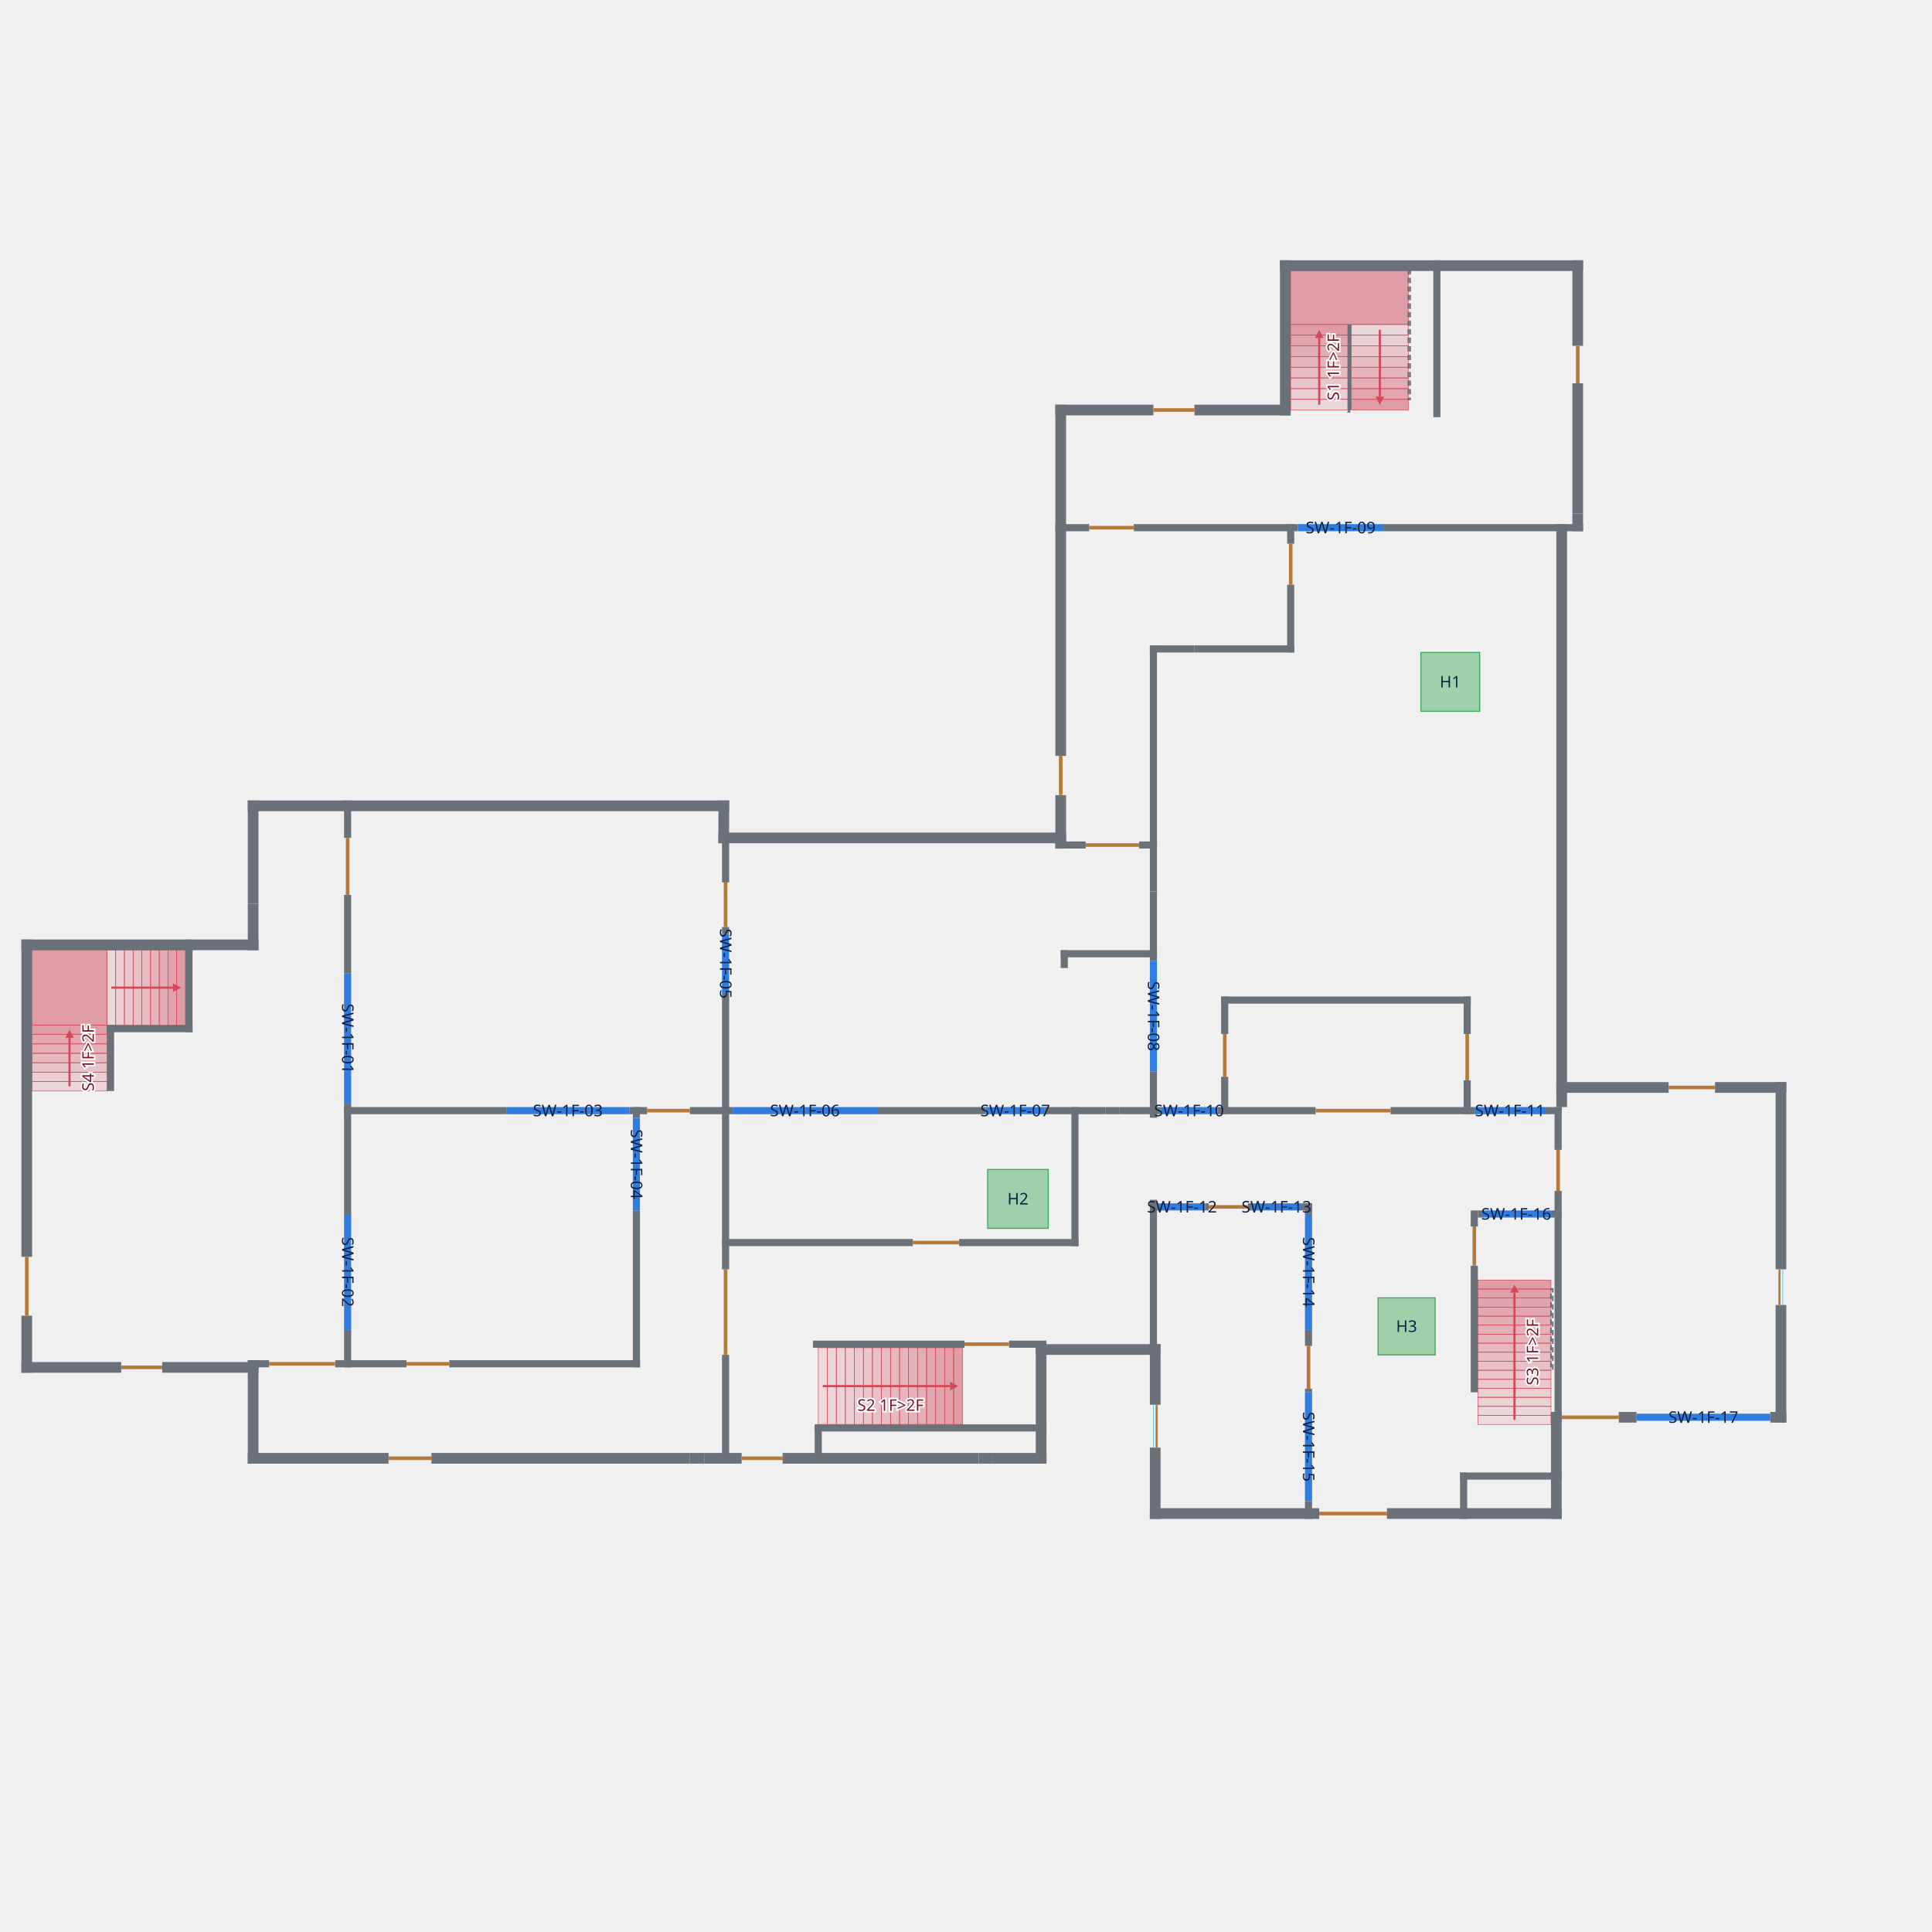
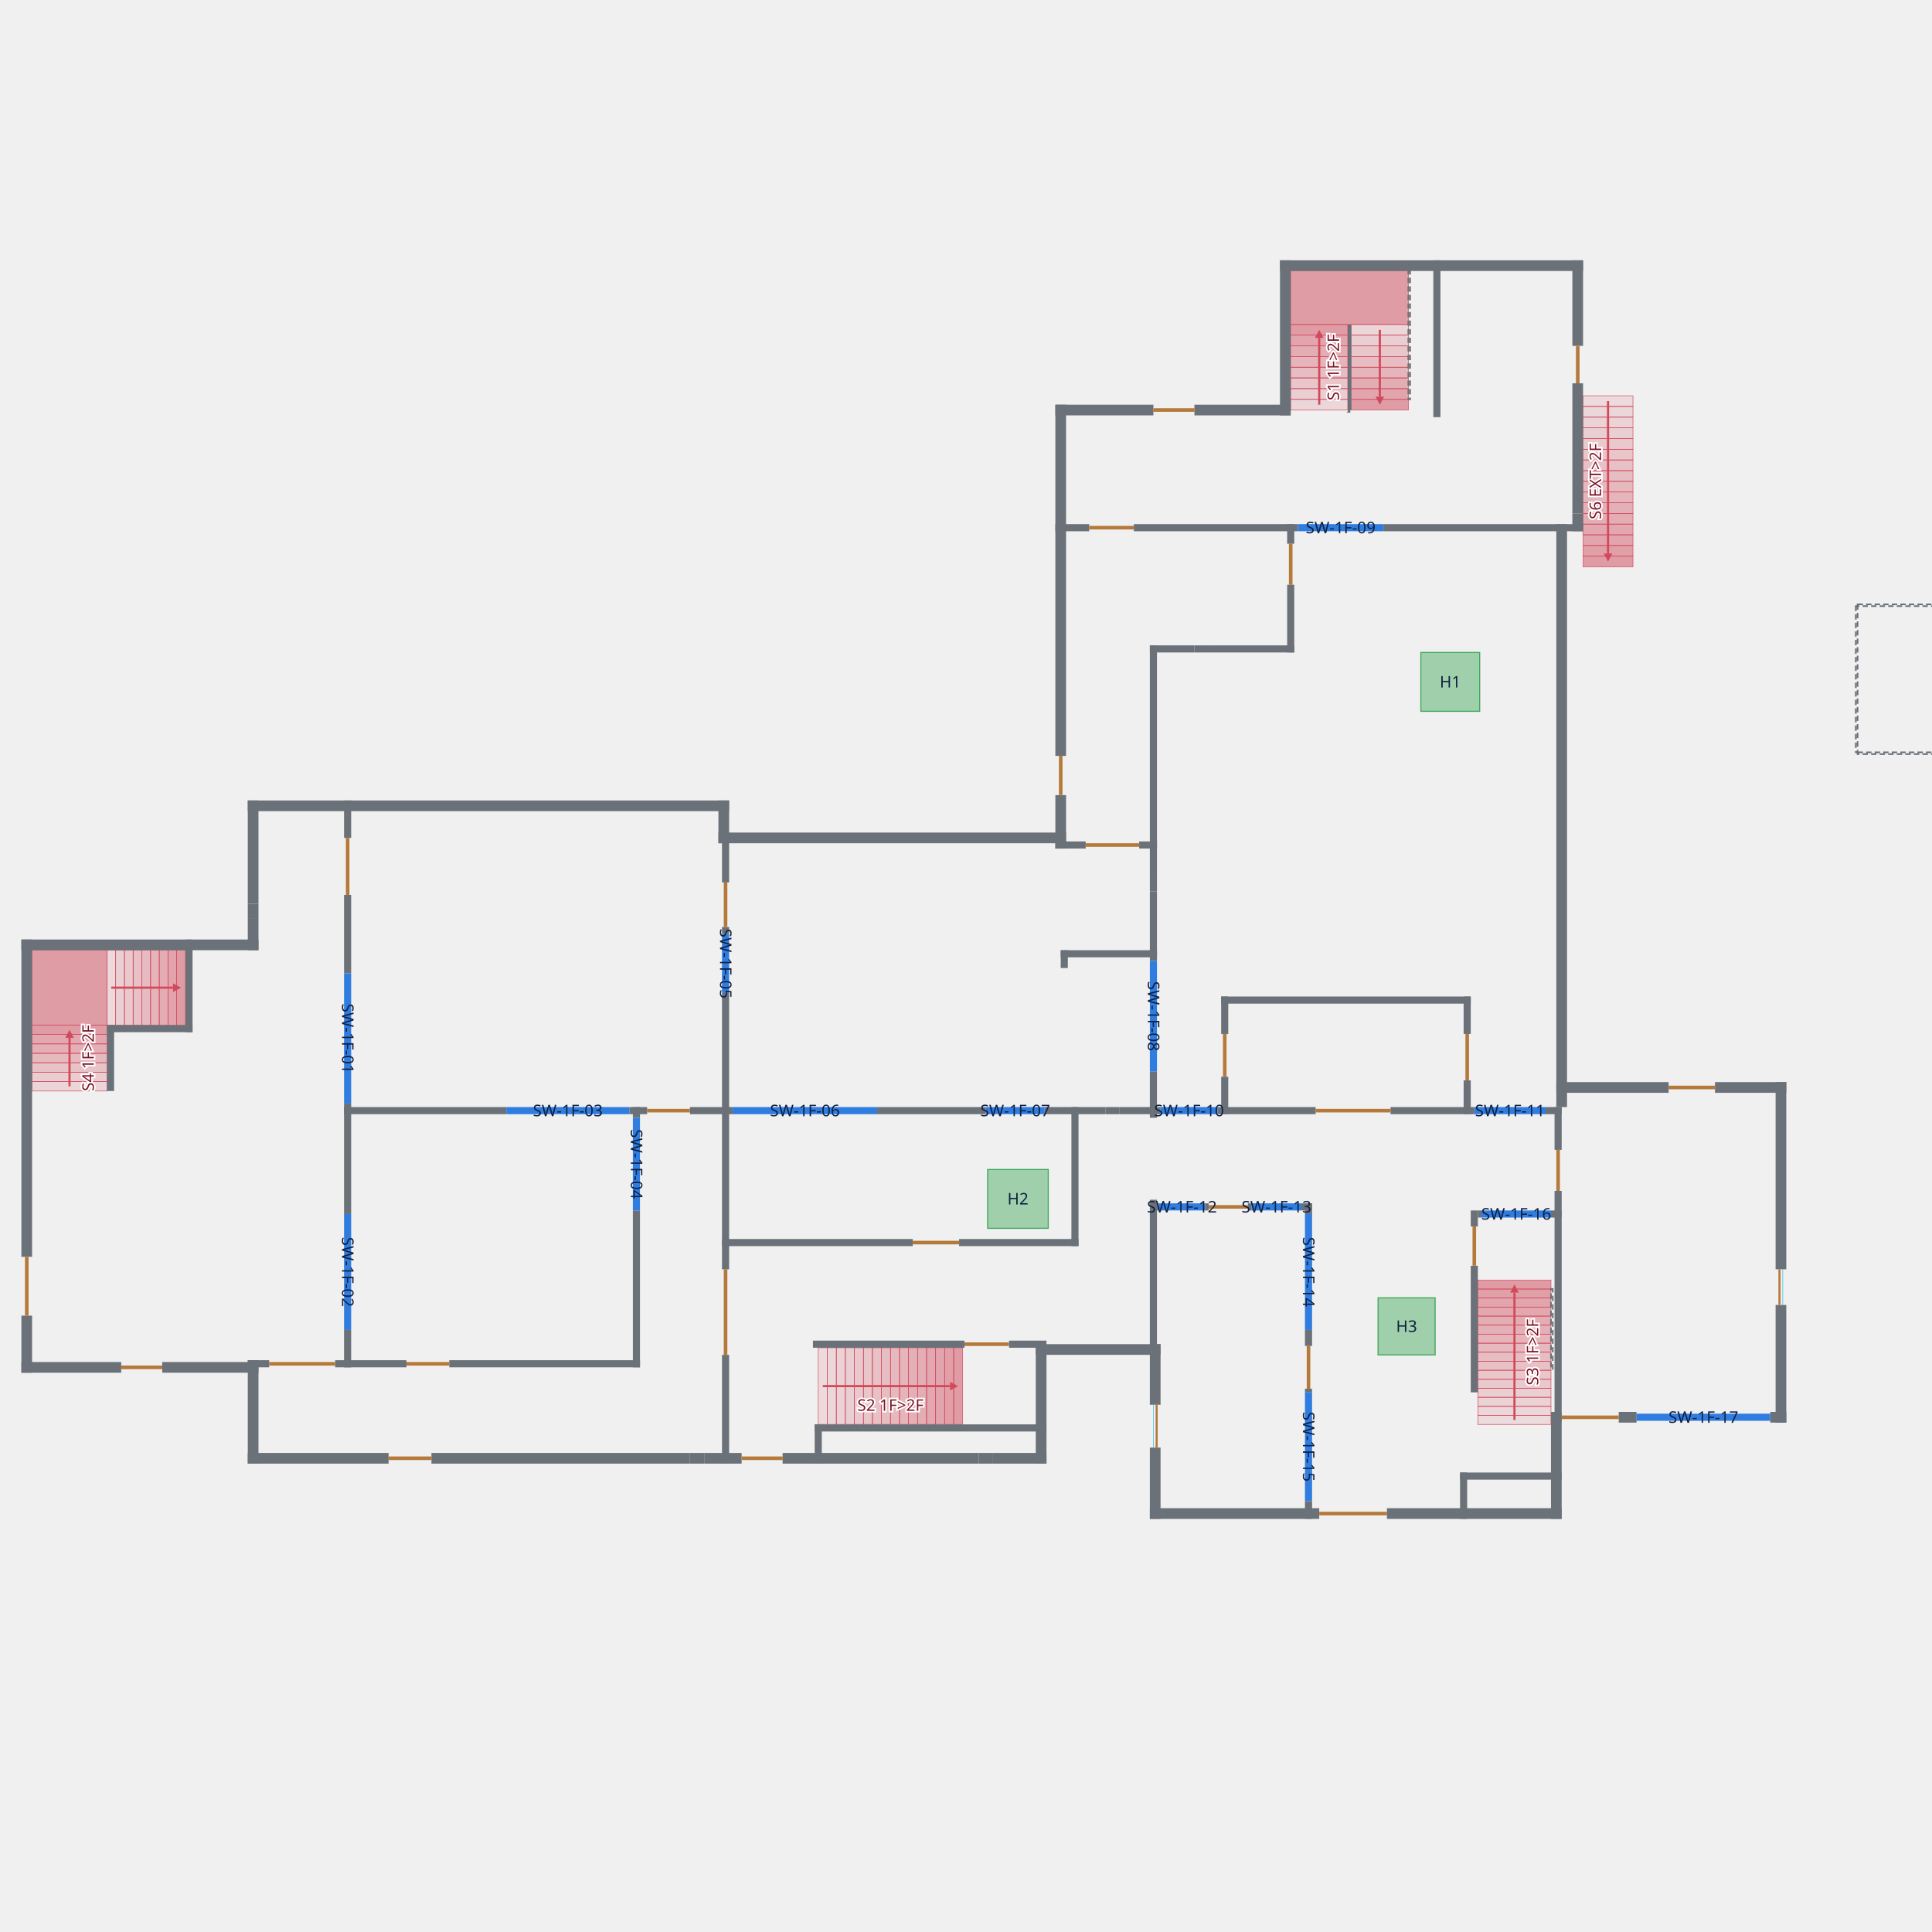
<svg xmlns="http://www.w3.org/2000/svg" data-generator="tools/mapgen" viewBox="0 0 361.244 361.244" width="1024" height="1024">
  <style>text{font:3px sans-serif;fill:#102040;text-anchor:middle;dominant-baseline:middle}text.rooms{font:bold 4px sans-serif;fill:#7a1f5c}text.stairs{fill:#7a1424;paint-order:stroke;stroke:#fff;stroke-width:0.6px}</style>
  <rect class="floors" x="265.67" y="122" width="11" height="11" fill="#3fa75a" fill-opacity="0.45" stroke="#3fa75a" stroke-width="0.2" />
  <rect class="floors" x="184.67" y="218.67" width="11.33" height="11" fill="#3fa75a" fill-opacity="0.45" stroke="#3fa75a" stroke-width="0.2" />
  <rect class="floors" x="257.67" y="242.67" width="10.67" height="10.67" fill="#3fa75a" fill-opacity="0.45" stroke="#3fa75a" stroke-width="0.2" />
  <rect class="stairs" x="241.33" y="74.67" width="10.67" height="2" fill="#d1495b" fill-opacity="0.15" stroke="#d1495b" stroke-width="0.1" />
  <rect class="stairs" x="241.33" y="72.67" width="10.67" height="2" fill="#d1495b" fill-opacity="0.2" stroke="#d1495b" stroke-width="0.1" />
  <rect class="stairs" x="241.33" y="70.67" width="10.67" height="2" fill="#d1495b" fill-opacity="0.25" stroke="#d1495b" stroke-width="0.1" />
  <rect class="stairs" x="241.33" y="68.67" width="10.67" height="2" fill="#d1495b" fill-opacity="0.3" stroke="#d1495b" stroke-width="0.1" />
  <rect class="stairs" x="241.33" y="66.67" width="10.67" height="2" fill="#d1495b" fill-opacity="0.35" stroke="#d1495b" stroke-width="0.1" />
  <rect class="stairs" x="241.33" y="64.67" width="10.67" height="2" fill="#d1495b" fill-opacity="0.4" stroke="#d1495b" stroke-width="0.1" />
  <rect class="stairs" x="241.33" y="62.67" width="10.67" height="2" fill="#d1495b" fill-opacity="0.45" stroke="#d1495b" stroke-width="0.1" />
  <rect class="stairs" x="241.33" y="60.67" width="10.67" height="2" fill="#d1495b" fill-opacity="0.5" stroke="#d1495b" stroke-width="0.1" />
  <path class="stairs" d="M246.67 75.67L246.67 63.17" stroke="#d1495b" stroke-width="0.4" fill="none" />
  <path class="stairs" d="M246.67 61.67L247.47 63.17L245.87 63.17Z" fill="#d1495b" />
  <rect class="stairs" x="252.67" y="60.67" width="10.67" height="2" fill="#d1495b" fill-opacity="0.15" stroke="#d1495b" stroke-width="0.1" />
  <rect class="stairs" x="252.67" y="62.67" width="10.67" height="2" fill="#d1495b" fill-opacity="0.2" stroke="#d1495b" stroke-width="0.1" />
  <rect class="stairs" x="252.67" y="64.67" width="10.67" height="2" fill="#d1495b" fill-opacity="0.25" stroke="#d1495b" stroke-width="0.1" />
  <rect class="stairs" x="252.67" y="66.67" width="10.67" height="2" fill="#d1495b" fill-opacity="0.3" stroke="#d1495b" stroke-width="0.1" />
  <rect class="stairs" x="252.67" y="68.67" width="10.67" height="2" fill="#d1495b" fill-opacity="0.35" stroke="#d1495b" stroke-width="0.1" />
  <rect class="stairs" x="252.67" y="70.67" width="10.67" height="2" fill="#d1495b" fill-opacity="0.4" stroke="#d1495b" stroke-width="0.1" />
  <rect class="stairs" x="252.67" y="72.67" width="10.67" height="2" fill="#d1495b" fill-opacity="0.45" stroke="#d1495b" stroke-width="0.1" />
  <rect class="stairs" x="252.67" y="74.67" width="10.67" height="2" fill="#d1495b" fill-opacity="0.5" stroke="#d1495b" stroke-width="0.1" />
  <path class="stairs" d="M258 61.67L258 74.17" stroke="#d1495b" stroke-width="0.4" fill="none" />
  <path class="stairs" d="M258 75.67L257.2 74.17L258.8 74.17Z" fill="#d1495b" />
  <rect class="stairs" x="153" y="252" width="1.69" height="14.33" fill="#d1495b" fill-opacity="0.13" stroke="#d1495b" stroke-width="0.1" />
  <rect class="stairs" x="154.69" y="252" width="1.69" height="14.33" fill="#d1495b" fill-opacity="0.15" stroke="#d1495b" stroke-width="0.1" />
  <rect class="stairs" x="156.37" y="252" width="1.69" height="14.33" fill="#d1495b" fill-opacity="0.18" stroke="#d1495b" stroke-width="0.1" />
  <rect class="stairs" x="158.06" y="252" width="1.69" height="14.33" fill="#d1495b" fill-opacity="0.2" stroke="#d1495b" stroke-width="0.1" />
  <rect class="stairs" x="159.75" y="252" width="1.69" height="14.33" fill="#d1495b" fill-opacity="0.23" stroke="#d1495b" stroke-width="0.1" />
  <rect class="stairs" x="161.44" y="252" width="1.69" height="14.33" fill="#d1495b" fill-opacity="0.25" stroke="#d1495b" stroke-width="0.1" />
  <rect class="stairs" x="163.12" y="252" width="1.69" height="14.33" fill="#d1495b" fill-opacity="0.28" stroke="#d1495b" stroke-width="0.1" />
  <rect class="stairs" x="164.81" y="252" width="1.69" height="14.33" fill="#d1495b" fill-opacity="0.3" stroke="#d1495b" stroke-width="0.1" />
  <rect class="stairs" x="166.5" y="252" width="1.69" height="14.33" fill="#d1495b" fill-opacity="0.33" stroke="#d1495b" stroke-width="0.1" />
  <rect class="stairs" x="168.19" y="252" width="1.69" height="14.33" fill="#d1495b" fill-opacity="0.35" stroke="#d1495b" stroke-width="0.1" />
  <rect class="stairs" x="169.87" y="252" width="1.69" height="14.33" fill="#d1495b" fill-opacity="0.38" stroke="#d1495b" stroke-width="0.1" />
  <rect class="stairs" x="171.56" y="252" width="1.69" height="14.33" fill="#d1495b" fill-opacity="0.4" stroke="#d1495b" stroke-width="0.1" />
  <rect class="stairs" x="173.25" y="252" width="1.69" height="14.33" fill="#d1495b" fill-opacity="0.43" stroke="#d1495b" stroke-width="0.1" />
  <rect class="stairs" x="174.94" y="252" width="1.69" height="14.33" fill="#d1495b" fill-opacity="0.45" stroke="#d1495b" stroke-width="0.1" />
  <rect class="stairs" x="176.62" y="252" width="1.69" height="14.33" fill="#d1495b" fill-opacity="0.48" stroke="#d1495b" stroke-width="0.1" />
  <rect class="stairs" x="178.31" y="252" width="1.69" height="14.33" fill="#d1495b" fill-opacity="0.5" stroke="#d1495b" stroke-width="0.1" />
  <path class="stairs" d="M153.84 259.17L177.65 259.17" stroke="#d1495b" stroke-width="0.4" fill="none" />
  <path class="stairs" d="M179.15 259.17L177.65 259.97L177.65 258.37Z" fill="#d1495b" />
  <rect class="stairs" x="276.33" y="264.65" width="13.67" height="1.69" fill="#d1495b" fill-opacity="0.13" stroke="#d1495b" stroke-width="0.1" />
  <rect class="stairs" x="276.33" y="262.96" width="13.67" height="1.69" fill="#d1495b" fill-opacity="0.15" stroke="#d1495b" stroke-width="0.1" />
  <rect class="stairs" x="276.33" y="261.27" width="13.67" height="1.69" fill="#d1495b" fill-opacity="0.18" stroke="#d1495b" stroke-width="0.1" />
  <rect class="stairs" x="276.33" y="259.58" width="13.67" height="1.69" fill="#d1495b" fill-opacity="0.2" stroke="#d1495b" stroke-width="0.1" />
  <rect class="stairs" x="276.33" y="257.9" width="13.67" height="1.69" fill="#d1495b" fill-opacity="0.23" stroke="#d1495b" stroke-width="0.1" />
  <rect class="stairs" x="276.33" y="256.21" width="13.67" height="1.69" fill="#d1495b" fill-opacity="0.25" stroke="#d1495b" stroke-width="0.1" />
  <rect class="stairs" x="276.33" y="254.52" width="13.67" height="1.69" fill="#d1495b" fill-opacity="0.28" stroke="#d1495b" stroke-width="0.1" />
  <rect class="stairs" x="276.33" y="252.83" width="13.67" height="1.69" fill="#d1495b" fill-opacity="0.3" stroke="#d1495b" stroke-width="0.1" />
  <rect class="stairs" x="276.33" y="251.15" width="13.67" height="1.69" fill="#d1495b" fill-opacity="0.33" stroke="#d1495b" stroke-width="0.1" />
  <rect class="stairs" x="276.33" y="249.46" width="13.67" height="1.69" fill="#d1495b" fill-opacity="0.35" stroke="#d1495b" stroke-width="0.1" />
  <rect class="stairs" x="276.33" y="247.77" width="13.67" height="1.69" fill="#d1495b" fill-opacity="0.38" stroke="#d1495b" stroke-width="0.1" />
  <rect class="stairs" x="276.33" y="246.09" width="13.67" height="1.69" fill="#d1495b" fill-opacity="0.4" stroke="#d1495b" stroke-width="0.1" />
  <rect class="stairs" x="276.33" y="244.4" width="13.67" height="1.69" fill="#d1495b" fill-opacity="0.43" stroke="#d1495b" stroke-width="0.1" />
  <rect class="stairs" x="276.33" y="242.71" width="13.67" height="1.69" fill="#d1495b" fill-opacity="0.45" stroke="#d1495b" stroke-width="0.1" />
  <rect class="stairs" x="276.33" y="241.02" width="13.67" height="1.69" fill="#d1495b" fill-opacity="0.48" stroke="#d1495b" stroke-width="0.1" />
  <rect class="stairs" x="276.33" y="239.34" width="13.67" height="1.69" fill="#d1495b" fill-opacity="0.5" stroke="#d1495b" stroke-width="0.1" />
  <path class="stairs" d="M283.17 265.49L283.17 241.68" stroke="#d1495b" stroke-width="0.4" fill="none" />
  <path class="stairs" d="M283.17 240.18L283.97 241.68L282.37 241.68Z" fill="#d1495b" />
  <rect class="stairs" x="6" y="202.24" width="14" height="1.76" fill="#d1495b" fill-opacity="0.16" stroke="#d1495b" stroke-width="0.1" />
  <rect class="stairs" x="6" y="200.48" width="14" height="1.76" fill="#d1495b" fill-opacity="0.21" stroke="#d1495b" stroke-width="0.1" />
  <rect class="stairs" x="6" y="198.71" width="14" height="1.76" fill="#d1495b" fill-opacity="0.27" stroke="#d1495b" stroke-width="0.1" />
  <rect class="stairs" x="6" y="196.95" width="14" height="1.76" fill="#d1495b" fill-opacity="0.33" stroke="#d1495b" stroke-width="0.1" />
  <rect class="stairs" x="6" y="195.19" width="14" height="1.76" fill="#d1495b" fill-opacity="0.39" stroke="#d1495b" stroke-width="0.1" />
  <rect class="stairs" x="6" y="193.43" width="14" height="1.76" fill="#d1495b" fill-opacity="0.44" stroke="#d1495b" stroke-width="0.1" />
  <rect class="stairs" x="6" y="191.67" width="14" height="1.76" fill="#d1495b" fill-opacity="0.5" stroke="#d1495b" stroke-width="0.1" />
  <path class="stairs" d="M13 203.12L13 194.05" stroke="#d1495b" stroke-width="0.4" fill="none" />
  <path class="stairs" d="M13 192.55L13.8 194.05L12.2 194.05Z" fill="#d1495b" />
  <rect class="stairs" x="20" y="177.67" width="1.63" height="14" fill="#d1495b" fill-opacity="0.14" stroke="#d1495b" stroke-width="0.1" />
  <rect class="stairs" x="21.63" y="177.67" width="1.63" height="14" fill="#d1495b" fill-opacity="0.19" stroke="#d1495b" stroke-width="0.1" />
  <rect class="stairs" x="23.26" y="177.67" width="1.63" height="14" fill="#d1495b" fill-opacity="0.23" stroke="#d1495b" stroke-width="0.1" />
  <rect class="stairs" x="24.89" y="177.67" width="1.63" height="14" fill="#d1495b" fill-opacity="0.28" stroke="#d1495b" stroke-width="0.1" />
  <rect class="stairs" x="26.52" y="177.67" width="1.63" height="14" fill="#d1495b" fill-opacity="0.32" stroke="#d1495b" stroke-width="0.1" />
  <rect class="stairs" x="28.15" y="177.67" width="1.63" height="14" fill="#d1495b" fill-opacity="0.37" stroke="#d1495b" stroke-width="0.1" />
  <rect class="stairs" x="29.78" y="177.67" width="1.63" height="14" fill="#d1495b" fill-opacity="0.41" stroke="#d1495b" stroke-width="0.1" />
  <rect class="stairs" x="31.41" y="177.67" width="1.63" height="14" fill="#d1495b" fill-opacity="0.46" stroke="#d1495b" stroke-width="0.1" />
  <rect class="stairs" x="33.03" y="177.67" width="1.63" height="14" fill="#d1495b" fill-opacity="0.5" stroke="#d1495b" stroke-width="0.1" />
  <path class="stairs" d="M20.81 184.67L32.35 184.67" stroke="#d1495b" stroke-width="0.4" fill="none" />
  <path class="stairs" d="M33.85 184.67L32.35 185.47L32.35 183.87Z" fill="#d1495b" />
+   <rect class="stairs" x="296" y="74" width="9.33" height="2" fill="#d1495b" fill-opacity="0.13" stroke="#d1495b" stroke-width="0.1" />
+   <rect class="stairs" x="296" y="76" width="9.33" height="2" fill="#d1495b" fill-opacity="0.15" stroke="#d1495b" stroke-width="0.1" />
+   <rect class="stairs" x="296" y="78" width="9.33" height="2" fill="#d1495b" fill-opacity="0.18" stroke="#d1495b" stroke-width="0.1" />
+   <rect class="stairs" x="296" y="80" width="9.33" height="2" fill="#d1495b" fill-opacity="0.2" stroke="#d1495b" stroke-width="0.1" />
+   <rect class="stairs" x="296" y="82" width="9.33" height="2" fill="#d1495b" fill-opacity="0.23" stroke="#d1495b" stroke-width="0.1" />
+   <rect class="stairs" x="296" y="84" width="9.33" height="2" fill="#d1495b" fill-opacity="0.25" stroke="#d1495b" stroke-width="0.1" />
+   <rect class="stairs" x="296" y="86" width="9.33" height="2" fill="#d1495b" fill-opacity="0.28" stroke="#d1495b" stroke-width="0.1" />
+   <rect class="stairs" x="296" y="88" width="9.33" height="2" fill="#d1495b" fill-opacity="0.3" stroke="#d1495b" stroke-width="0.1" />
+   <rect class="stairs" x="296" y="90" width="9.33" height="2" fill="#d1495b" fill-opacity="0.33" stroke="#d1495b" stroke-width="0.1" />
+   <rect class="stairs" x="296" y="92" width="9.33" height="2" fill="#d1495b" fill-opacity="0.35" stroke="#d1495b" stroke-width="0.1" />
+   <rect class="stairs" x="296" y="94" width="9.33" height="2" fill="#d1495b" fill-opacity="0.38" stroke="#d1495b" stroke-width="0.1" />
+   <rect class="stairs" x="296" y="96" width="9.33" height="2" fill="#d1495b" fill-opacity="0.4" stroke="#d1495b" stroke-width="0.1" />
+   <rect class="stairs" x="296" y="98" width="9.33" height="2" fill="#d1495b" fill-opacity="0.43" stroke="#d1495b" stroke-width="0.1" />
+   <rect class="stairs" x="296" y="100" width="9.33" height="2" fill="#d1495b" fill-opacity="0.45" stroke="#d1495b" stroke-width="0.1" />
+   <rect class="stairs" x="296" y="102" width="9.33" height="2" fill="#d1495b" fill-opacity="0.48" stroke="#d1495b" stroke-width="0.1" />
+   <rect class="stairs" x="296" y="104" width="9.33" height="2" fill="#d1495b" fill-opacity="0.5" stroke="#d1495b" stroke-width="0.1" />
+   <path class="stairs" d="M300.67 75L300.67 103.5" stroke="#d1495b" stroke-width="0.4" fill="none" />
+   <path class="stairs" d="M300.67 105L299.87 103.5L301.47 103.5Z" fill="#d1495b" />
  <rect class="stairs" x="241.33" y="50.67" width="22" height="10" fill="#d1495b" fill-opacity="0.5" stroke="#d1495b" stroke-width="0.1" />
  <rect class="stairs" x="6" y="177.67" width="14" height="14" fill="#d1495b" fill-opacity="0.5" stroke="#d1495b" stroke-width="0.1" />
+   <rect class="walls" x="347.33" y="113" width="24" height="0.33" fill="none" stroke="#6b7178" stroke-width="0.3" stroke-dasharray="1 0.6" />
  <rect class="walls" x="252" y="76.67" width="0.33" height="0.33" fill="none" stroke="#6b7178" stroke-width="0.3" stroke-dasharray="1 0.6" />
+   <rect class="walls" x="347.33" y="140.67" width="24" height="0.33" fill="none" stroke="#6b7178" stroke-width="0.3" stroke-dasharray="1 0.6" />
+   <rect class="walls" x="347" y="113.33" width="0.33" height="27.33" fill="none" stroke="#6b7178" stroke-width="0.3" stroke-dasharray="1 0.6" />
  <rect class="walls" x="263.33" y="50.67" width="0.33" height="24" fill="none" stroke="#6b7178" stroke-width="0.3" stroke-dasharray="1 0.6" />
  <rect class="walls" x="290" y="241" width="0.33" height="15" fill="none" stroke="#6b7178" stroke-width="0.3" stroke-dasharray="1 0.6" />
  <rect class="walls" x="64.33" y="207" width="30.33" height="1.33" fill="#6b7178" />
  <rect class="walls" x="117.67" y="207" width="3.33" height="1.33" fill="#6b7178" />
  <rect class="walls" x="129" y="207" width="8" height="1.33" fill="#6b7178" />
  <rect class="walls" x="164" y="207" width="20.33" height="1.33" fill="#6b7178" />
  <rect class="walls" x="195.33" y="207" width="11.33" height="1.33" fill="#6b7178" />
  <rect class="walls" x="206.67" y="207" width="2.67" height="1.33" fill="#6b7178" />
  <rect class="walls" x="209.33" y="207" width="7.67" height="1.33" fill="#6b7178" />
  <rect class="walls" x="227.67" y="207" width="18.33" height="1.33" fill="#6b7178" />
  <rect class="walls" x="260" y="207" width="15.67" height="1.33" fill="#6b7178" />
  <rect class="walls" x="289" y="207" width="3" height="1.33" fill="#6b7178" />
  <rect class="walls" x="197.33" y="98" width="6.33" height="1.33" fill="#6b7178" />
  <rect class="walls" x="212" y="98" width="30.67" height="1.33" fill="#6b7178" />
  <rect class="walls" x="258.67" y="98" width="33.33" height="1.33" fill="#6b7178" />
  <rect class="walls" x="292" y="98" width="4" height="1.33" fill="#6b7178" />
  <rect class="walls" x="46.33" y="149.67" width="90" height="2" fill="#6b7178" />
  <rect class="walls" x="135" y="231.67" width="35.67" height="1.33" fill="#6b7178" />
  <rect class="walls" x="179.33" y="231.67" width="22.33" height="1.33" fill="#6b7178" />
  <rect class="walls" x="134.33" y="155.67" width="65" height="2" fill="#6b7178" />
  <rect class="walls" x="197.33" y="157.33" width="5.67" height="1.33" fill="#6b7178" />
  <rect class="walls" x="213" y="157.33" width="3.33" height="1.33" fill="#6b7178" />
  <rect class="walls" x="239.33" y="48.67" width="56.67" height="2" fill="#6b7178" />
  <rect class="walls" x="4" y="254.67" width="18.67" height="2" fill="#6b7178" />
  <rect class="walls" x="30.33" y="254.67" width="18" height="2" fill="#6b7178" />
  <rect class="walls" x="46.33" y="254.33" width="4" height="1.33" fill="#6b7178" />
  <rect class="walls" x="62.67" y="254.33" width="13.33" height="1.33" fill="#6b7178" />
  <rect class="walls" x="84" y="254.33" width="35.67" height="1.33" fill="#6b7178" />
  <rect class="walls" x="46.33" y="271.67" width="26.33" height="2" fill="#6b7178" />
  <rect class="walls" x="80.67" y="271.67" width="48.33" height="2" fill="#6b7178" />
  <rect class="walls" x="129" y="271.67" width="2.67" height="2" fill="#6b7178" />
  <rect class="walls" x="131.67" y="271.67" width="7" height="2" fill="#6b7178" />
  <rect class="walls" x="146.33" y="271.67" width="36.67" height="2" fill="#6b7178" />
  <rect class="walls" x="183" y="271.67" width="2.67" height="2" fill="#6b7178" />
  <rect class="walls" x="185.67" y="271.67" width="10" height="2" fill="#6b7178" />
  <rect class="walls" x="228.33" y="186.33" width="46.67" height="1.33" fill="#6b7178" />
  <rect class="walls" x="152.33" y="266.33" width="43.33" height="1.33" fill="#6b7178" />
  <rect class="walls" x="4" y="175.67" width="44.33" height="2" fill="#6b7178" />
  <rect class="walls" x="198.33" y="177.67" width="18" height="1.33" fill="#6b7178" />
  <rect class="walls" x="152" y="250.67" width="28.33" height="1.33" fill="#6b7178" />
  <rect class="walls" x="188.67" y="250.67" width="7" height="1.33" fill="#6b7178" />
  <rect class="walls" x="193.67" y="251.33" width="23.33" height="2" fill="#6b7178" />
  <rect class="walls" x="215" y="282" width="31.67" height="2" fill="#6b7178" />
  <rect class="walls" x="259.33" y="282" width="32.67" height="2" fill="#6b7178" />
  <rect class="walls" x="302.67" y="264" width="3.33" height="2" fill="#6b7178" />
  <rect class="walls" x="331" y="264" width="3" height="2" fill="#6b7178" />
  <rect class="walls" x="216.33" y="225" width="0.33" height="1.33" fill="#6b7178" />
  <rect class="walls" x="225.33" y="225" width="0.67" height="1.33" fill="#6b7178" />
  <rect class="walls" x="233.33" y="225" width="0.67" height="1.33" fill="#6b7178" />
  <rect class="walls" x="243.33" y="225" width="2" height="1.33" fill="#6b7178" />
  <rect class="walls" x="215" y="120.67" width="8.33" height="1.33" fill="#6b7178" />
  <rect class="walls" x="223.33" y="120.67" width="2.67" height="1.33" fill="#6b7178" />
  <rect class="walls" x="226" y="120.67" width="16" height="1.33" fill="#6b7178" />
  <rect class="walls" x="291" y="202.33" width="21" height="2" fill="#6b7178" />
  <rect class="walls" x="320.67" y="202.33" width="13.33" height="2" fill="#6b7178" />
  <rect class="walls" x="273" y="275.33" width="19" height="1.33" fill="#6b7178" />
  <rect class="walls" x="197.33" y="75.67" width="18.33" height="2" fill="#6b7178" />
  <rect class="walls" x="223.33" y="75.67" width="18" height="2" fill="#6b7178" />
  <rect class="walls" x="20" y="191.67" width="16" height="1.33" fill="#6b7178" />
  <rect class="walls" x="276.33" y="226.33" width="0.67" height="1.33" fill="#6b7178" />
  <rect class="walls" x="290" y="226.33" width="2" height="1.33" fill="#6b7178" />
  <rect class="walls" x="294" y="96" width="2" height="3.33" fill="#6b7178" />
  <rect class="walls" x="291" y="98" width="2" height="109" fill="#6b7178" />
  <rect class="walls" x="290.67" y="207" width="1.33" height="8" fill="#6b7178" />
  <rect class="walls" x="290.67" y="222.67" width="1.33" height="43.33" fill="#6b7178" />
  <rect class="walls" x="290" y="264" width="2" height="20" fill="#6b7178" />
  <rect class="walls" x="215" y="120.67" width="1.33" height="43.33" fill="#6b7178" />
  <rect class="walls" x="215" y="164" width="1.33" height="2.67" fill="#6b7178" />
  <rect class="walls" x="215" y="166.67" width="1.33" height="13" fill="#6b7178" />
  <rect class="walls" x="215" y="200.33" width="1.33" height="8.67" fill="#6b7178" />
  <rect class="walls" x="215" y="224.33" width="1.33" height="29" fill="#6b7178" />
  <rect class="walls" x="215" y="251.33" width="2" height="11.33" fill="#6b7178" />
  <rect class="walls" x="215" y="270.67" width="2" height="13.33" fill="#6b7178" />
  <rect class="walls" x="134.33" y="149.67" width="2" height="8" fill="#6b7178" />
  <rect class="walls" x="135" y="155.67" width="1.33" height="9.33" fill="#6b7178" />
  <rect class="walls" x="135" y="173.33" width="1.33" height="1.33" fill="#6b7178" />
  <rect class="walls" x="135" y="185.67" width="1.33" height="51.67" fill="#6b7178" />
  <rect class="walls" x="135" y="253.33" width="1.33" height="20.33" fill="#6b7178" />
  <rect class="walls" x="4" y="175.67" width="2" height="59.33" fill="#6b7178" />
  <rect class="walls" x="4" y="246" width="2" height="10.67" fill="#6b7178" />
  <rect class="walls" x="64.33" y="149.67" width="1.33" height="7" fill="#6b7178" />
  <rect class="walls" x="64.33" y="167.33" width="1.33" height="14.67" fill="#6b7178" />
  <rect class="walls" x="64.33" y="206.33" width="1.33" height="20.67" fill="#6b7178" />
  <rect class="walls" x="64.33" y="248.67" width="1.33" height="7" fill="#6b7178" />
  <rect class="walls" x="244" y="225" width="1.33" height="2" fill="#6b7178" />
  <rect class="walls" x="244" y="248.67" width="1.33" height="3" fill="#6b7178" />
  <rect class="walls" x="244" y="259.67" width="1.33" height="0.67" fill="#6b7178" />
  <rect class="walls" x="244" y="280.67" width="1.33" height="3.33" fill="#6b7178" />
  <rect class="walls" x="118.33" y="207" width="1.33" height="2" fill="#6b7178" />
  <rect class="walls" x="118.33" y="226.33" width="1.33" height="29.33" fill="#6b7178" />
  <rect class="walls" x="197.33" y="75.67" width="2" height="65.67" fill="#6b7178" />
  <rect class="walls" x="197.33" y="148.67" width="2" height="10" fill="#6b7178" />
  <rect class="walls" x="198.33" y="177.67" width="1.33" height="3.33" fill="#6b7178" />
  <rect class="walls" x="275" y="226.33" width="1.33" height="3" fill="#6b7178" />
  <rect class="walls" x="275" y="236.67" width="1.33" height="23.67" fill="#6b7178" />
  <rect class="walls" x="332" y="202.33" width="2" height="35" fill="#6b7178" />
  <rect class="walls" x="332" y="244" width="2" height="22" fill="#6b7178" />
  <rect class="walls" x="268" y="48.67" width="1.33" height="29.33" fill="#6b7178" />
  <rect class="walls" x="294" y="48.67" width="2" height="16" fill="#6b7178" />
  <rect class="walls" x="294" y="71.67" width="2" height="24.33" fill="#6b7178" />
  <rect class="walls" x="239.33" y="48.67" width="2" height="29" fill="#6b7178" />
  <rect class="walls" x="240.67" y="98" width="1.33" height="3.67" fill="#6b7178" />
  <rect class="walls" x="240.67" y="109.33" width="1.33" height="12.67" fill="#6b7178" />
  <rect class="walls" x="200.33" y="207" width="1.33" height="26" fill="#6b7178" />
  <rect class="walls" x="46.33" y="149.67" width="2" height="19.33" fill="#6b7178" />
  <rect class="walls" x="46.33" y="169" width="2" height="2.67" fill="#6b7178" />
  <rect class="walls" x="46.33" y="171.67" width="2" height="6" fill="#6b7178" />
  <rect class="walls" x="46.33" y="254.33" width="2" height="19.33" fill="#6b7178" />
  <rect class="walls" x="228.33" y="186.33" width="1.33" height="7" fill="#6b7178" />
  <rect class="walls" x="228.33" y="201.33" width="1.33" height="7" fill="#6b7178" />
  <rect class="walls" x="273.67" y="186.33" width="1.33" height="7" fill="#6b7178" />
  <rect class="walls" x="273.67" y="202" width="1.33" height="6.33" fill="#6b7178" />
  <rect class="walls" x="273" y="275.33" width="1.33" height="8.67" fill="#6b7178" />
  <rect class="walls" x="34.67" y="175.67" width="1.33" height="17.33" fill="#6b7178" />
  <rect class="walls" x="193.67" y="251.33" width="2" height="22.33" fill="#6b7178" />
  <rect class="walls" x="20" y="191.67" width="1.33" height="12.33" fill="#6b7178" />
  <rect class="walls" x="152.33" y="266.33" width="1.33" height="7.33" fill="#6b7178" />
  <rect class="walls" x="252" y="60.67" width="0.67" height="16" fill="#6b7178" />
  <rect class="panels" x="64.33" y="182" width="1.33" height="24.33" fill="#2f7de1" />
  <rect class="panels" x="64.33" y="227" width="1.33" height="21.67" fill="#2f7de1" />
  <rect class="panels" x="94.67" y="207" width="23" height="1.33" fill="#2f7de1" />
  <rect class="panels" x="118.33" y="209" width="1.33" height="17.33" fill="#2f7de1" />
  <rect class="panels" x="135" y="174.67" width="1.33" height="11" fill="#2f7de1" />
  <rect class="panels" x="137" y="207" width="27" height="1.33" fill="#2f7de1" />
  <rect class="panels" x="184.33" y="207" width="11" height="1.33" fill="#2f7de1" />
  <rect class="panels" x="215" y="179.67" width="1.33" height="20.67" fill="#2f7de1" />
  <rect class="panels" x="242.67" y="98" width="16" height="1.33" fill="#2f7de1" />
  <rect class="panels" x="217" y="207" width="10.67" height="1.33" fill="#2f7de1" />
  <rect class="panels" x="275.67" y="207" width="13.33" height="1.33" fill="#2f7de1" />
  <rect class="panels" x="216.67" y="225" width="8.67" height="1.33" fill="#2f7de1" />
  <rect class="panels" x="234" y="225" width="9.33" height="1.33" fill="#2f7de1" />
  <rect class="panels" x="244" y="227" width="1.33" height="21.67" fill="#2f7de1" />
  <rect class="panels" x="244" y="260.33" width="1.33" height="20.33" fill="#2f7de1" />
  <rect class="panels" x="277" y="226.33" width="13" height="1.33" fill="#2f7de1" />
  <rect class="panels" x="306" y="264.33" width="25" height="1.33" fill="#2f7de1" />
  <rect class="openings" x="121" y="207.33" width="8" height="0.67" fill="#b5793a" />
  <rect class="openings" x="246" y="207.33" width="14" height="0.67" fill="#b5793a" />
  <rect class="openings" x="203.67" y="98.33" width="8.33" height="0.67" fill="#b5793a" />
  <rect class="openings" x="170.67" y="232" width="8.67" height="0.67" fill="#b5793a" />
  <rect class="openings" x="203" y="157.67" width="10" height="0.67" fill="#b5793a" />
  <rect class="openings" x="22.67" y="255.33" width="7.67" height="0.67" fill="#b5793a" />
  <rect class="openings" x="50.33" y="254.67" width="12.33" height="0.67" fill="#b5793a" />
  <rect class="openings" x="76" y="254.67" width="8" height="0.67" fill="#b5793a" />
  <rect class="openings" x="72.67" y="272.33" width="8" height="0.67" fill="#b5793a" />
  <rect class="openings" x="138.67" y="272.33" width="7.67" height="0.67" fill="#b5793a" />
  <rect class="openings" x="180.33" y="251" width="8.33" height="0.67" fill="#b5793a" />
  <rect class="openings" x="246.67" y="282.67" width="12.67" height="0.67" fill="#b5793a" />
  <rect class="openings" x="292" y="264.67" width="10.67" height="0.67" fill="#b5793a" />
  <rect class="openings" x="226" y="225.33" width="7.33" height="0.67" fill="#b5793a" />
  <rect class="openings" x="312" y="203" width="8.67" height="0.67" fill="#b5793a" />
  <rect class="openings" x="215.67" y="76.33" width="7.67" height="0.67" fill="#b5793a" />
  <rect class="openings" x="291" y="215" width="0.67" height="7.67" fill="#b5793a" />
  <rect class="openings" x="216.07" y="262.67" width="0.4" height="8" fill="#b5793a" />
  <rect class="openings" x="215.6" y="262.67" width="0.13" height="8" fill="#4fc3e8" />
  <rect class="openings" x="135.33" y="165" width="0.67" height="8.33" fill="#b5793a" />
  <rect class="openings" x="135.33" y="237.33" width="0.67" height="16" fill="#b5793a" />
  <rect class="openings" x="4.67" y="235" width="0.67" height="11" fill="#b5793a" />
  <rect class="openings" x="64.67" y="156.67" width="0.67" height="10.67" fill="#b5793a" />
  <rect class="openings" x="244.33" y="251.67" width="0.67" height="8" fill="#b5793a" />
  <rect class="openings" x="198" y="141.33" width="0.67" height="7.33" fill="#b5793a" />
  <rect class="openings" x="275.33" y="229.33" width="0.67" height="7.33" fill="#b5793a" />
  <rect class="openings" x="332.53" y="237.33" width="0.4" height="6.67" fill="#b5793a" />
  <rect class="openings" x="333.27" y="237.33" width="0.13" height="6.67" fill="#4fc3e8" />
  <rect class="openings" x="294.67" y="64.67" width="0.67" height="7" fill="#b5793a" />
  <rect class="openings" x="241" y="101.67" width="0.67" height="7.67" fill="#b5793a" />
  <rect class="openings" x="228.67" y="193.33" width="0.67" height="8" fill="#b5793a" />
  <rect class="openings" x="274" y="193.33" width="0.67" height="8.67" fill="#b5793a" />
  <text class="labels floors" x="271.17" y="127.5">H1</text>
  <text class="labels floors" x="190.33" y="224.17">H2</text>
  <text class="labels floors" x="263" y="248">H3</text>
  <text class="labels stairs" x="249.33" y="68.67" transform="rotate(-90 249.33 68.67)">S1 1F&gt;2F</text>
  <text class="labels stairs" x="166.5" y="262.75" transform="rotate(0 166.5 262.75)">S2 1F&gt;2F</text>
  <text class="labels stairs" x="286.58" y="252.83" transform="rotate(-90 286.58 252.83)">S3 1F&gt;2F</text>
  <text class="labels stairs" x="16.5" y="197.83" transform="rotate(-90 16.5 197.83)">S4 1F&gt;2F</text>
+   <text class="labels stairs" x="298.33" y="90" transform="rotate(-90 298.33 90)">S6 EXT&gt;2F</text>
  <text class="labels" x="65" y="194.17" transform="rotate(90 65 194.17)">SW-1F-01</text>
  <text class="labels" x="65" y="237.83" transform="rotate(90 65 237.83)">SW-1F-02</text>
  <text class="labels" x="106.17" y="207.67">SW-1F-03</text>
  <text class="labels" x="119" y="217.67" transform="rotate(90 119 217.67)">SW-1F-04</text>
  <text class="labels" x="135.67" y="180.17" transform="rotate(90 135.67 180.17)">SW-1F-05</text>
  <text class="labels" x="150.5" y="207.67">SW-1F-06</text>
  <text class="labels" x="189.83" y="207.67">SW-1F-07</text>
  <text class="labels" x="215.67" y="190" transform="rotate(90 215.67 190)">SW-1F-08</text>
  <text class="labels" x="250.67" y="98.67">SW-1F-09</text>
  <text class="labels" x="222.33" y="207.67">SW-1F-10</text>
  <text class="labels" x="282.33" y="207.67">SW-1F-11</text>
  <text class="labels" x="221" y="225.67">SW-1F-12</text>
  <text class="labels" x="238.67" y="225.67">SW-1F-13</text>
  <text class="labels" x="244.67" y="237.83" transform="rotate(90 244.67 237.83)">SW-1F-14</text>
  <text class="labels" x="244.67" y="270.5" transform="rotate(90 244.67 270.5)">SW-1F-15</text>
  <text class="labels" x="283.5" y="227">SW-1F-16</text>
  <text class="labels" x="318.5" y="265">SW-1F-17</text>
  <text class="rooms" x="37.17" y="211.83" />
  <text class="rooms" x="100.17" y="179.5" />
  <text class="rooms" x="91.83" y="231.17" />
  <text class="rooms" x="127.17" y="231.5" />
  <text class="rooms" x="91.83" y="263.5" />
  <text class="rooms" x="175.17" y="182.5" />
  <text class="rooms" x="211.83" y="121.5" />
  <text class="rooms" x="255.5" y="81.83" />
  <text class="rooms" x="265.83" y="52.83" />
  <text class="rooms" x="254.17" y="158.5" />
  <text class="rooms" x="266.5" y="110.17" />
  <text class="rooms" x="251.5" y="197.17" />
  <text class="rooms" x="168.17" y="219.83" />
  <text class="rooms" x="176.17" y="241.5" />
  <text class="rooms" x="183.5" y="259.17" />
  <text class="rooms" x="257.5" y="237.83" />
  <text class="rooms" x="230.5" y="253.83" />
  <text class="rooms" x="283.5" y="235.83" />
  <text class="rooms" x="312.17" y="234.17" />
</svg>
